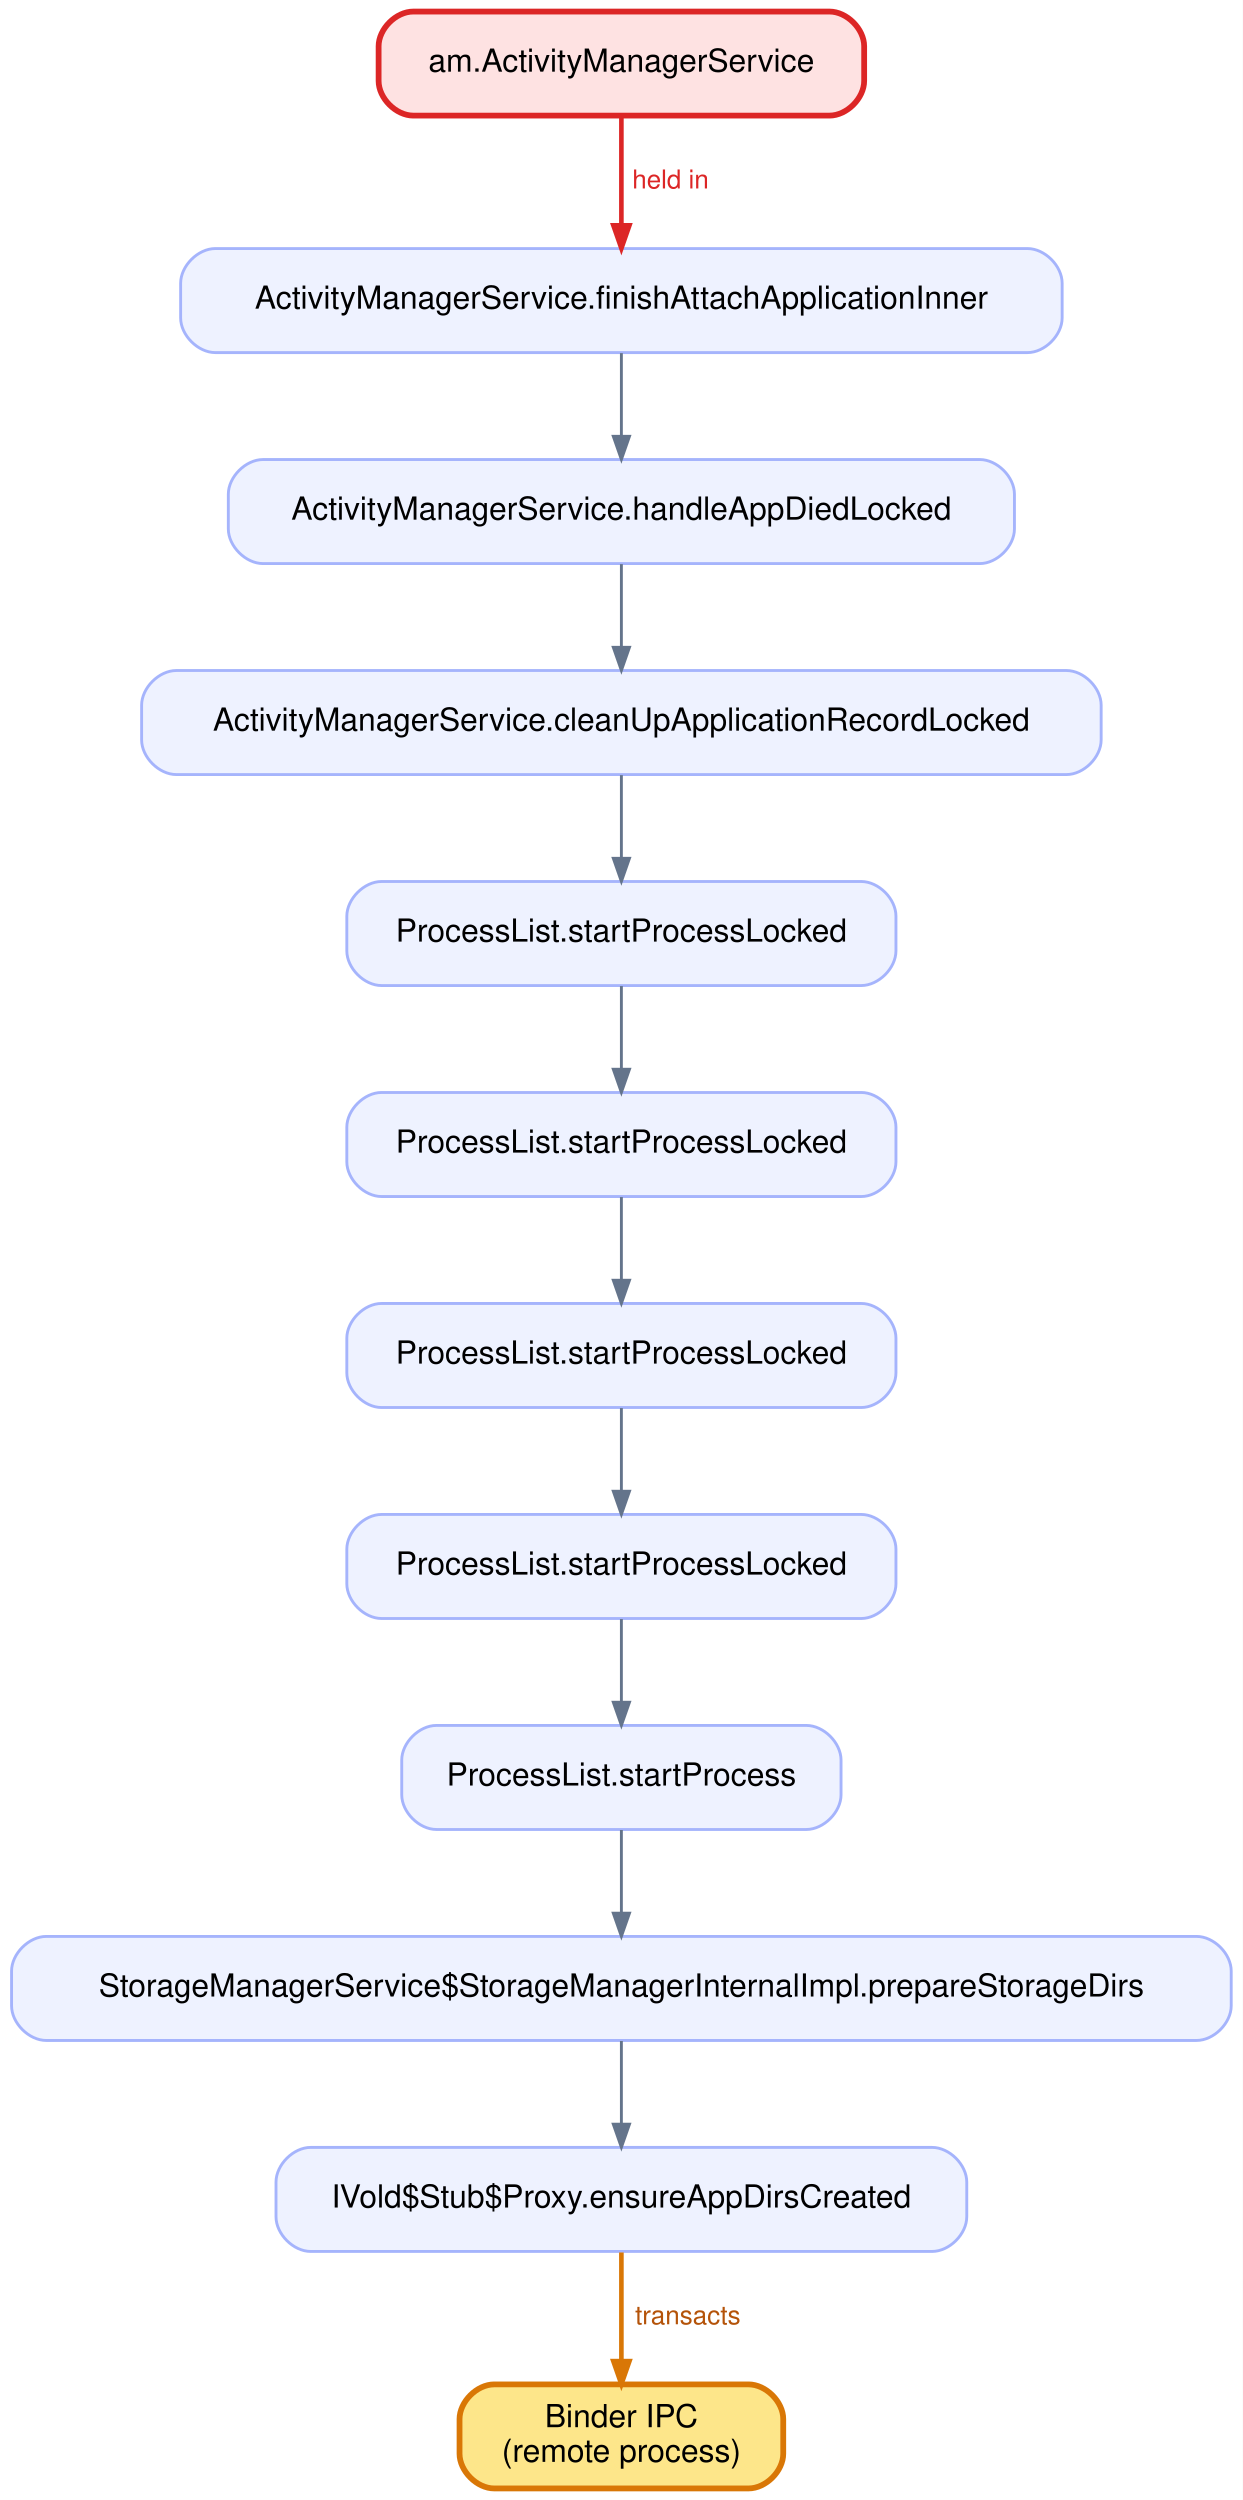
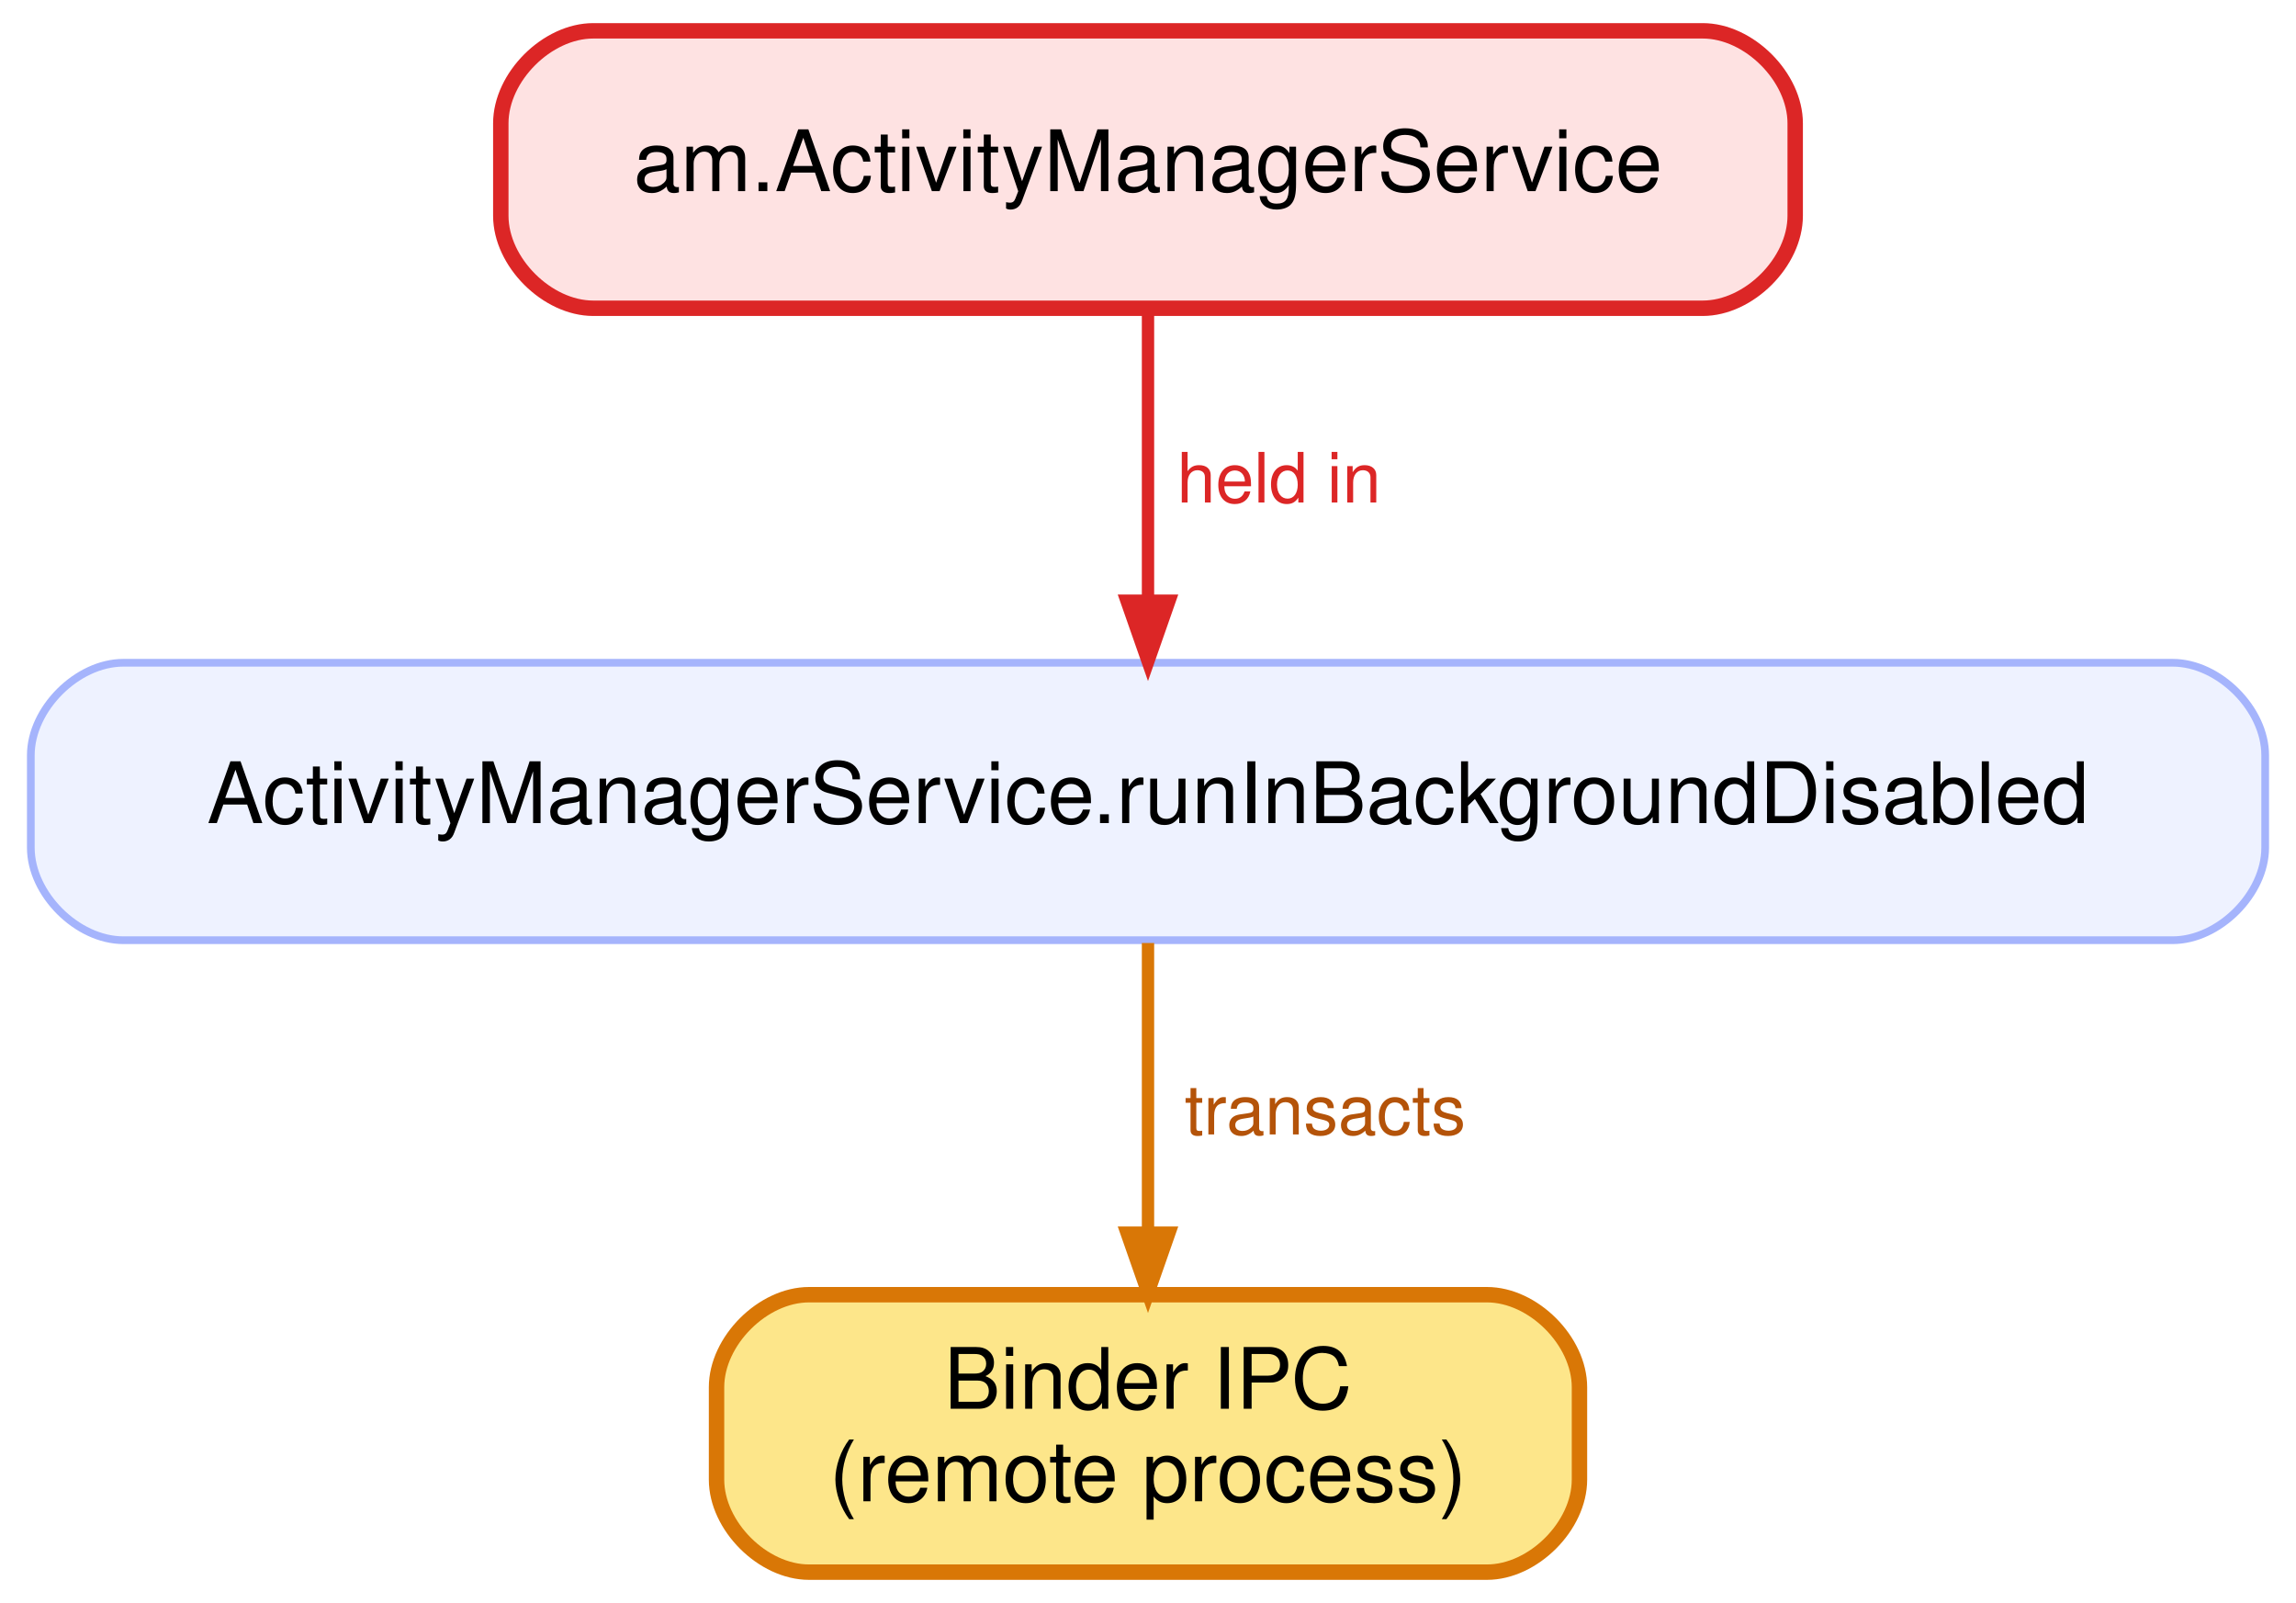
- <svg xmlns="http://www.w3.org/2000/svg" width="430pt" height="865pt" viewBox="0.00 0.00 430.00 865.00">
-   <g id="graph0" class="graph" transform="scale(1 1) rotate(0) translate(4 861)">
-     <polygon fill="white" stroke="transparent" points="-4,4 -4,-861 426,-861 426,4 -4,4" />
+ <svg xmlns="http://www.w3.org/2000/svg" width="298pt" height="208pt" viewBox="0.00 0.00 298.00 208.00">
+   <g id="graph0" class="graph" transform="scale(1 1) rotate(0) translate(4 204)">
+     <polygon fill="white" stroke="transparent" points="-4,4 -4,-204 294,-204 294,4 -4,4" />
    <g id="node1" class="node">
-       <path fill="#eef2ff" stroke="#a5b4fc" d="M351.5,-775C351.5,-775 70.5,-775 70.5,-775 64.5,-775 58.5,-769 58.5,-763 58.5,-763 58.5,-751 58.5,-751 58.5,-745 64.5,-739 70.5,-739 70.5,-739 351.5,-739 351.5,-739 357.5,-739 363.5,-745 363.5,-751 363.5,-751 363.5,-763 363.5,-763 363.5,-769 357.5,-775 351.5,-775" />
-       <text text-anchor="middle" x="211" y="-754.2" font-family="Helvetica,sans-Serif" font-size="11.00">ActivityManagerService.finishAttachApplicationInner</text>
+       <path fill="#eef2ff" stroke="#a5b4fc" d="M278,-118C278,-118 12,-118 12,-118 6,-118 0,-112 0,-106 0,-106 0,-94 0,-94 0,-88 6,-82 12,-82 12,-82 278,-82 278,-82 284,-82 290,-88 290,-94 290,-94 290,-106 290,-106 290,-112 284,-118 278,-118" />
+       <text text-anchor="middle" x="145" y="-97.2" font-family="Helvetica,sans-Serif" font-size="11.00">ActivityManagerService.runInBackgroundDisabled</text>
    </g>
    <g id="node2" class="node">
-       <path fill="#eef2ff" stroke="#a5b4fc" d="M335,-702C335,-702 87,-702 87,-702 81,-702 75,-696 75,-690 75,-690 75,-678 75,-678 75,-672 81,-666 87,-666 87,-666 335,-666 335,-666 341,-666 347,-672 347,-678 347,-678 347,-690 347,-690 347,-696 341,-702 335,-702" />
-       <text text-anchor="middle" x="211" y="-681.2" font-family="Helvetica,sans-Serif" font-size="11.00">ActivityManagerService.handleAppDiedLocked</text>
+       <path fill="#fde68a" stroke="#d97706" stroke-width="2" d="M189,-36C189,-36 101,-36 101,-36 95,-36 89,-30 89,-24 89,-24 89,-12 89,-12 89,-6 95,0 101,0 101,0 189,0 189,0 195,0 201,-6 201,-12 201,-12 201,-24 201,-24 201,-30 195,-36 189,-36" />
+       <text text-anchor="middle" x="145" y="-21.2" font-family="Helvetica,sans-Serif" font-size="11.00">Binder IPC</text>
+       <text text-anchor="middle" x="145" y="-9.2" font-family="Helvetica,sans-Serif" font-size="11.00">(remote process)</text>
    </g>
    <g id="edge2" class="edge">
-       <path fill="none" stroke="#64748b" d="M211,-738.81C211,-730.18 211,-719.56 211,-710.03" />
-       <polygon fill="#64748b" stroke="#64748b" points="213.8,-710.03 211,-702.03 208.2,-710.03 213.8,-710.03" />
+       <path fill="none" stroke="#d97706" stroke-width="1.6" d="M145,-81.64C145,-70.66 145,-56.29 145,-44.09" />
+       <polygon fill="#d97706" stroke="#d97706" stroke-width="1.6" points="147.8,-44.05 145,-36.05 142.2,-44.05 147.8,-44.05" />
+       <text text-anchor="middle" x="168" y="-56.8" font-family="Helvetica,sans-Serif" font-size="9.00" fill="#b45309"> transacts</text>
    </g>
    <g id="node3" class="node">
-       <path fill="#eef2ff" stroke="#a5b4fc" d="M365,-629C365,-629 57,-629 57,-629 51,-629 45,-623 45,-617 45,-617 45,-605 45,-605 45,-599 51,-593 57,-593 57,-593 365,-593 365,-593 371,-593 377,-599 377,-605 377,-605 377,-617 377,-617 377,-623 371,-629 365,-629" />
-       <text text-anchor="middle" x="211" y="-608.2" font-family="Helvetica,sans-Serif" font-size="11.00">ActivityManagerService.cleanUpApplicationRecordLocked</text>
-     </g>
-     <g id="edge3" class="edge">
-       <path fill="none" stroke="#64748b" d="M211,-665.81C211,-657.18 211,-646.56 211,-637.03" />
-       <polygon fill="#64748b" stroke="#64748b" points="213.8,-637.03 211,-629.03 208.2,-637.03 213.8,-637.03" />
-     </g>
-     <g id="node4" class="node">
-       <path fill="#eef2ff" stroke="#a5b4fc" d="M294,-556C294,-556 128,-556 128,-556 122,-556 116,-550 116,-544 116,-544 116,-532 116,-532 116,-526 122,-520 128,-520 128,-520 294,-520 294,-520 300,-520 306,-526 306,-532 306,-532 306,-544 306,-544 306,-550 300,-556 294,-556" />
-       <text text-anchor="middle" x="211" y="-535.2" font-family="Helvetica,sans-Serif" font-size="11.00">ProcessList.startProcessLocked</text>
-     </g>
-     <g id="edge4" class="edge">
-       <path fill="none" stroke="#64748b" d="M211,-592.81C211,-584.18 211,-573.56 211,-564.03" />
-       <polygon fill="#64748b" stroke="#64748b" points="213.8,-564.03 211,-556.03 208.2,-564.03 213.8,-564.03" />
-     </g>
-     <g id="node5" class="node">
-       <path fill="#eef2ff" stroke="#a5b4fc" d="M294,-483C294,-483 128,-483 128,-483 122,-483 116,-477 116,-471 116,-471 116,-459 116,-459 116,-453 122,-447 128,-447 128,-447 294,-447 294,-447 300,-447 306,-453 306,-459 306,-459 306,-471 306,-471 306,-477 300,-483 294,-483" />
-       <text text-anchor="middle" x="211" y="-462.2" font-family="Helvetica,sans-Serif" font-size="11.00">ProcessList.startProcessLocked</text>
-     </g>
-     <g id="edge5" class="edge">
-       <path fill="none" stroke="#64748b" d="M211,-519.81C211,-511.18 211,-500.56 211,-491.03" />
-       <polygon fill="#64748b" stroke="#64748b" points="213.8,-491.03 211,-483.03 208.2,-491.03 213.8,-491.03" />
-     </g>
-     <g id="node6" class="node">
-       <path fill="#eef2ff" stroke="#a5b4fc" d="M294,-410C294,-410 128,-410 128,-410 122,-410 116,-404 116,-398 116,-398 116,-386 116,-386 116,-380 122,-374 128,-374 128,-374 294,-374 294,-374 300,-374 306,-380 306,-386 306,-386 306,-398 306,-398 306,-404 300,-410 294,-410" />
-       <text text-anchor="middle" x="211" y="-389.2" font-family="Helvetica,sans-Serif" font-size="11.00">ProcessList.startProcessLocked</text>
-     </g>
-     <g id="edge6" class="edge">
-       <path fill="none" stroke="#64748b" d="M211,-446.81C211,-438.18 211,-427.56 211,-418.03" />
-       <polygon fill="#64748b" stroke="#64748b" points="213.8,-418.03 211,-410.03 208.2,-418.03 213.8,-418.03" />
-     </g>
-     <g id="node7" class="node">
-       <path fill="#eef2ff" stroke="#a5b4fc" d="M294,-337C294,-337 128,-337 128,-337 122,-337 116,-331 116,-325 116,-325 116,-313 116,-313 116,-307 122,-301 128,-301 128,-301 294,-301 294,-301 300,-301 306,-307 306,-313 306,-313 306,-325 306,-325 306,-331 300,-337 294,-337" />
-       <text text-anchor="middle" x="211" y="-316.2" font-family="Helvetica,sans-Serif" font-size="11.00">ProcessList.startProcessLocked</text>
-     </g>
-     <g id="edge7" class="edge">
-       <path fill="none" stroke="#64748b" d="M211,-373.81C211,-365.18 211,-354.56 211,-345.03" />
-       <polygon fill="#64748b" stroke="#64748b" points="213.8,-345.03 211,-337.03 208.2,-345.03 213.8,-345.03" />
-     </g>
-     <g id="node8" class="node">
-       <path fill="#eef2ff" stroke="#a5b4fc" d="M275,-264C275,-264 147,-264 147,-264 141,-264 135,-258 135,-252 135,-252 135,-240 135,-240 135,-234 141,-228 147,-228 147,-228 275,-228 275,-228 281,-228 287,-234 287,-240 287,-240 287,-252 287,-252 287,-258 281,-264 275,-264" />
-       <text text-anchor="middle" x="211" y="-243.2" font-family="Helvetica,sans-Serif" font-size="11.00">ProcessList.startProcess</text>
-     </g>
-     <g id="edge8" class="edge">
-       <path fill="none" stroke="#64748b" d="M211,-300.81C211,-292.18 211,-281.56 211,-272.03" />
-       <polygon fill="#64748b" stroke="#64748b" points="213.8,-272.03 211,-264.03 208.2,-272.03 213.8,-272.03" />
-     </g>
-     <g id="node9" class="node">
-       <path fill="#eef2ff" stroke="#a5b4fc" d="M410,-191C410,-191 12,-191 12,-191 6,-191 0,-185 0,-179 0,-179 0,-167 0,-167 0,-161 6,-155 12,-155 12,-155 410,-155 410,-155 416,-155 422,-161 422,-167 422,-167 422,-179 422,-179 422,-185 416,-191 410,-191" />
-       <text text-anchor="middle" x="211" y="-170.2" font-family="Helvetica,sans-Serif" font-size="11.00">StorageManagerService$StorageManagerInternalImpl.prepareStorageDirs</text>
-     </g>
-     <g id="edge9" class="edge">
-       <path fill="none" stroke="#64748b" d="M211,-227.81C211,-219.18 211,-208.56 211,-199.03" />
-       <polygon fill="#64748b" stroke="#64748b" points="213.8,-199.03 211,-191.03 208.2,-199.03 213.8,-199.03" />
-     </g>
-     <g id="node10" class="node">
-       <path fill="#eef2ff" stroke="#a5b4fc" d="M318.5,-118C318.5,-118 103.5,-118 103.5,-118 97.5,-118 91.5,-112 91.5,-106 91.5,-106 91.5,-94 91.5,-94 91.5,-88 97.5,-82 103.5,-82 103.5,-82 318.5,-82 318.5,-82 324.5,-82 330.5,-88 330.5,-94 330.5,-94 330.5,-106 330.5,-106 330.5,-112 324.5,-118 318.5,-118" />
-       <text text-anchor="middle" x="211" y="-97.2" font-family="Helvetica,sans-Serif" font-size="11.00">IVold$Stub$Proxy.ensureAppDirsCreated</text>
-     </g>
-     <g id="edge10" class="edge">
-       <path fill="none" stroke="#64748b" d="M211,-154.81C211,-146.18 211,-135.56 211,-126.03" />
-       <polygon fill="#64748b" stroke="#64748b" points="213.8,-126.03 211,-118.03 208.2,-126.03 213.8,-126.03" />
-     </g>
-     <g id="node11" class="node">
-       <path fill="#fde68a" stroke="#d97706" stroke-width="2" d="M255,-36C255,-36 167,-36 167,-36 161,-36 155,-30 155,-24 155,-24 155,-12 155,-12 155,-6 161,0 167,0 167,0 255,0 255,0 261,0 267,-6 267,-12 267,-12 267,-24 267,-24 267,-30 261,-36 255,-36" />
-       <text text-anchor="middle" x="211" y="-21.2" font-family="Helvetica,sans-Serif" font-size="11.00">Binder IPC</text>
-       <text text-anchor="middle" x="211" y="-9.2" font-family="Helvetica,sans-Serif" font-size="11.00">(remote process)</text>
-     </g>
-     <g id="edge11" class="edge">
-       <path fill="none" stroke="#d97706" stroke-width="1.6" d="M211,-81.64C211,-70.66 211,-56.29 211,-44.09" />
-       <polygon fill="#d97706" stroke="#d97706" stroke-width="1.6" points="213.8,-44.05 211,-36.05 208.2,-44.05 213.8,-44.05" />
-       <text text-anchor="middle" x="234" y="-56.8" font-family="Helvetica,sans-Serif" font-size="9.00" fill="#b45309"> transacts</text>
-     </g>
-     <g id="node12" class="node">
-       <path fill="#fee2e2" stroke="#dc2626" stroke-width="2" d="M283,-857C283,-857 139,-857 139,-857 133,-857 127,-851 127,-845 127,-845 127,-833 127,-833 127,-827 133,-821 139,-821 139,-821 283,-821 283,-821 289,-821 295,-827 295,-833 295,-833 295,-845 295,-845 295,-851 289,-857 283,-857" />
-       <text text-anchor="middle" x="211" y="-836.2" font-family="Helvetica,sans-Serif" font-size="11.00">am.ActivityManagerService</text>
+       <path fill="#fee2e2" stroke="#dc2626" stroke-width="2" d="M217,-200C217,-200 73,-200 73,-200 67,-200 61,-194 61,-188 61,-188 61,-176 61,-176 61,-170 67,-164 73,-164 73,-164 217,-164 217,-164 223,-164 229,-170 229,-176 229,-176 229,-188 229,-188 229,-194 223,-200 217,-200" />
+       <text text-anchor="middle" x="145" y="-179.2" font-family="Helvetica,sans-Serif" font-size="11.00">am.ActivityManagerService</text>
    </g>
    <g id="edge1" class="edge">
-       <path fill="none" stroke="#dc2626" stroke-width="1.6" d="M211,-820.64C211,-809.66 211,-795.29 211,-783.09" />
-       <polygon fill="#dc2626" stroke="#dc2626" stroke-width="1.6" points="213.8,-783.05 211,-775.05 208.2,-783.05 213.8,-783.05" />
-       <text text-anchor="middle" x="228" y="-795.8" font-family="Helvetica,sans-Serif" font-size="9.00" fill="#dc2626"> held in</text>
+       <path fill="none" stroke="#dc2626" stroke-width="1.6" d="M145,-163.64C145,-152.66 145,-138.29 145,-126.09" />
+       <polygon fill="#dc2626" stroke="#dc2626" stroke-width="1.6" points="147.8,-126.05 145,-118.05 142.2,-126.05 147.8,-126.05" />
+       <text text-anchor="middle" x="162" y="-138.8" font-family="Helvetica,sans-Serif" font-size="9.00" fill="#dc2626"> held in</text>
    </g>
  </g>
</svg>
